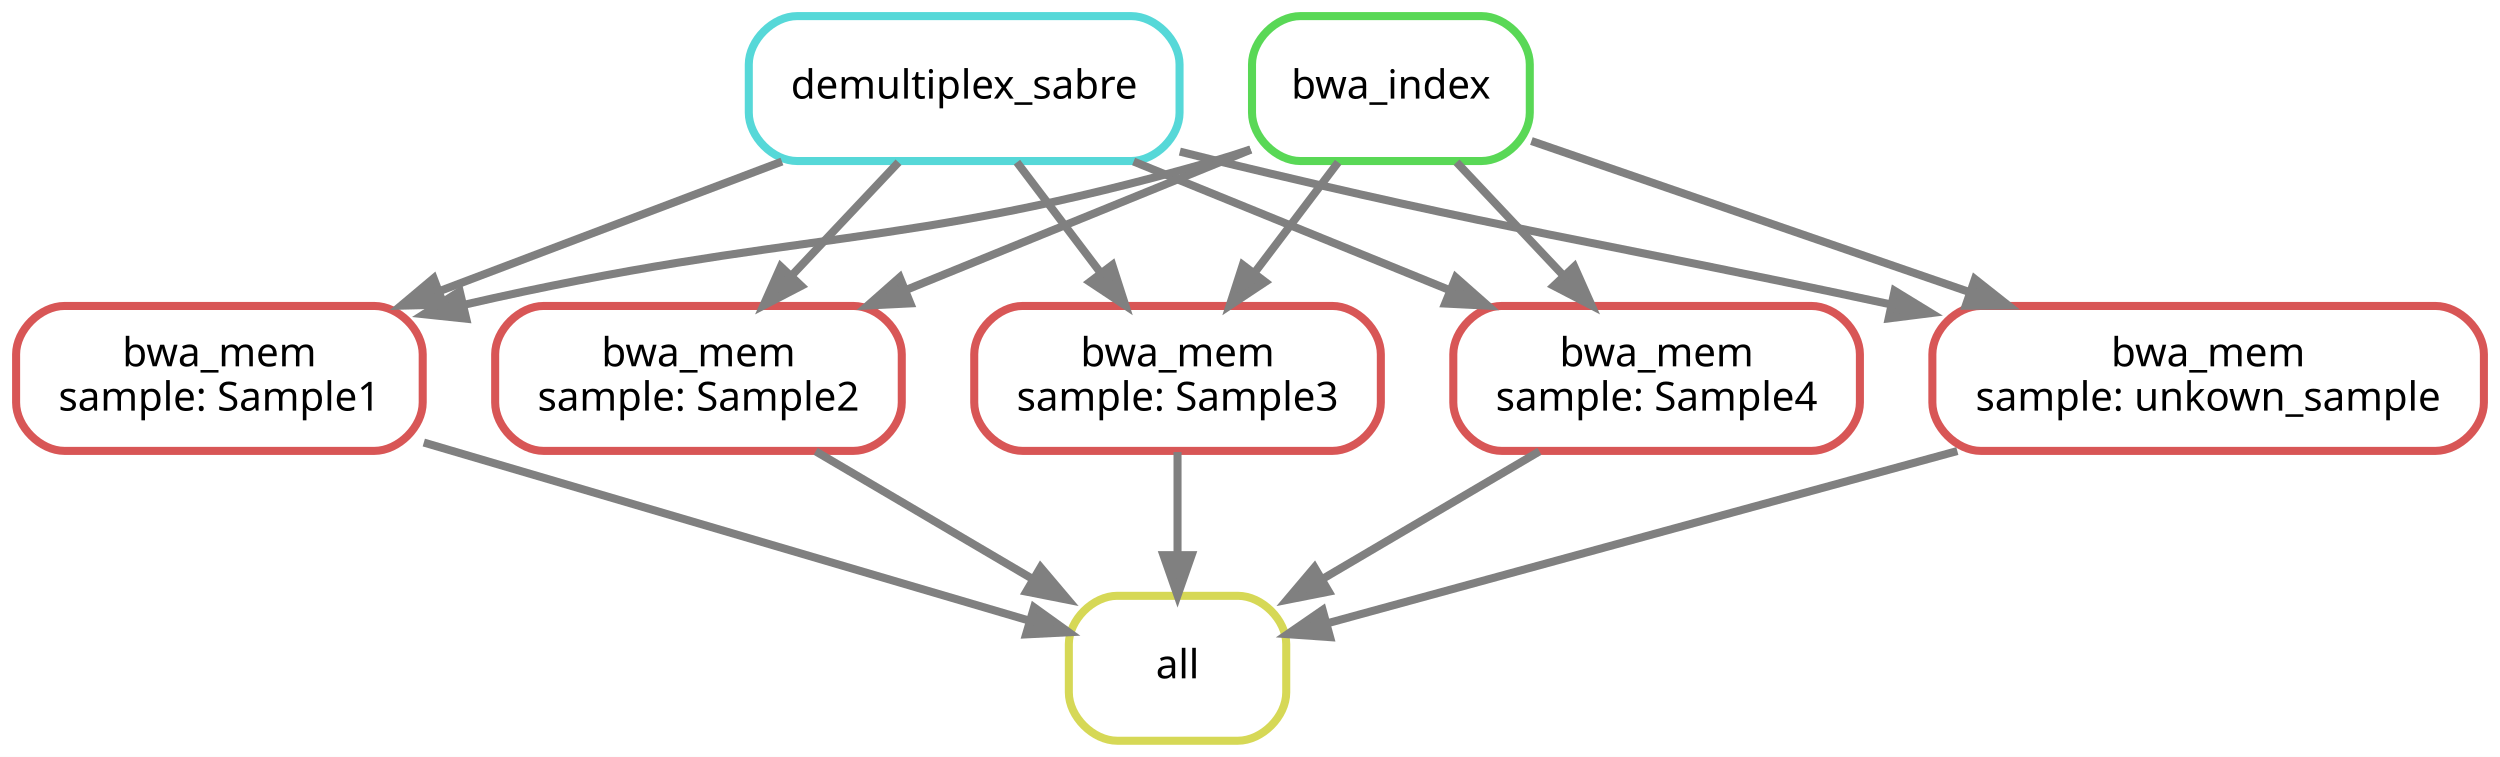
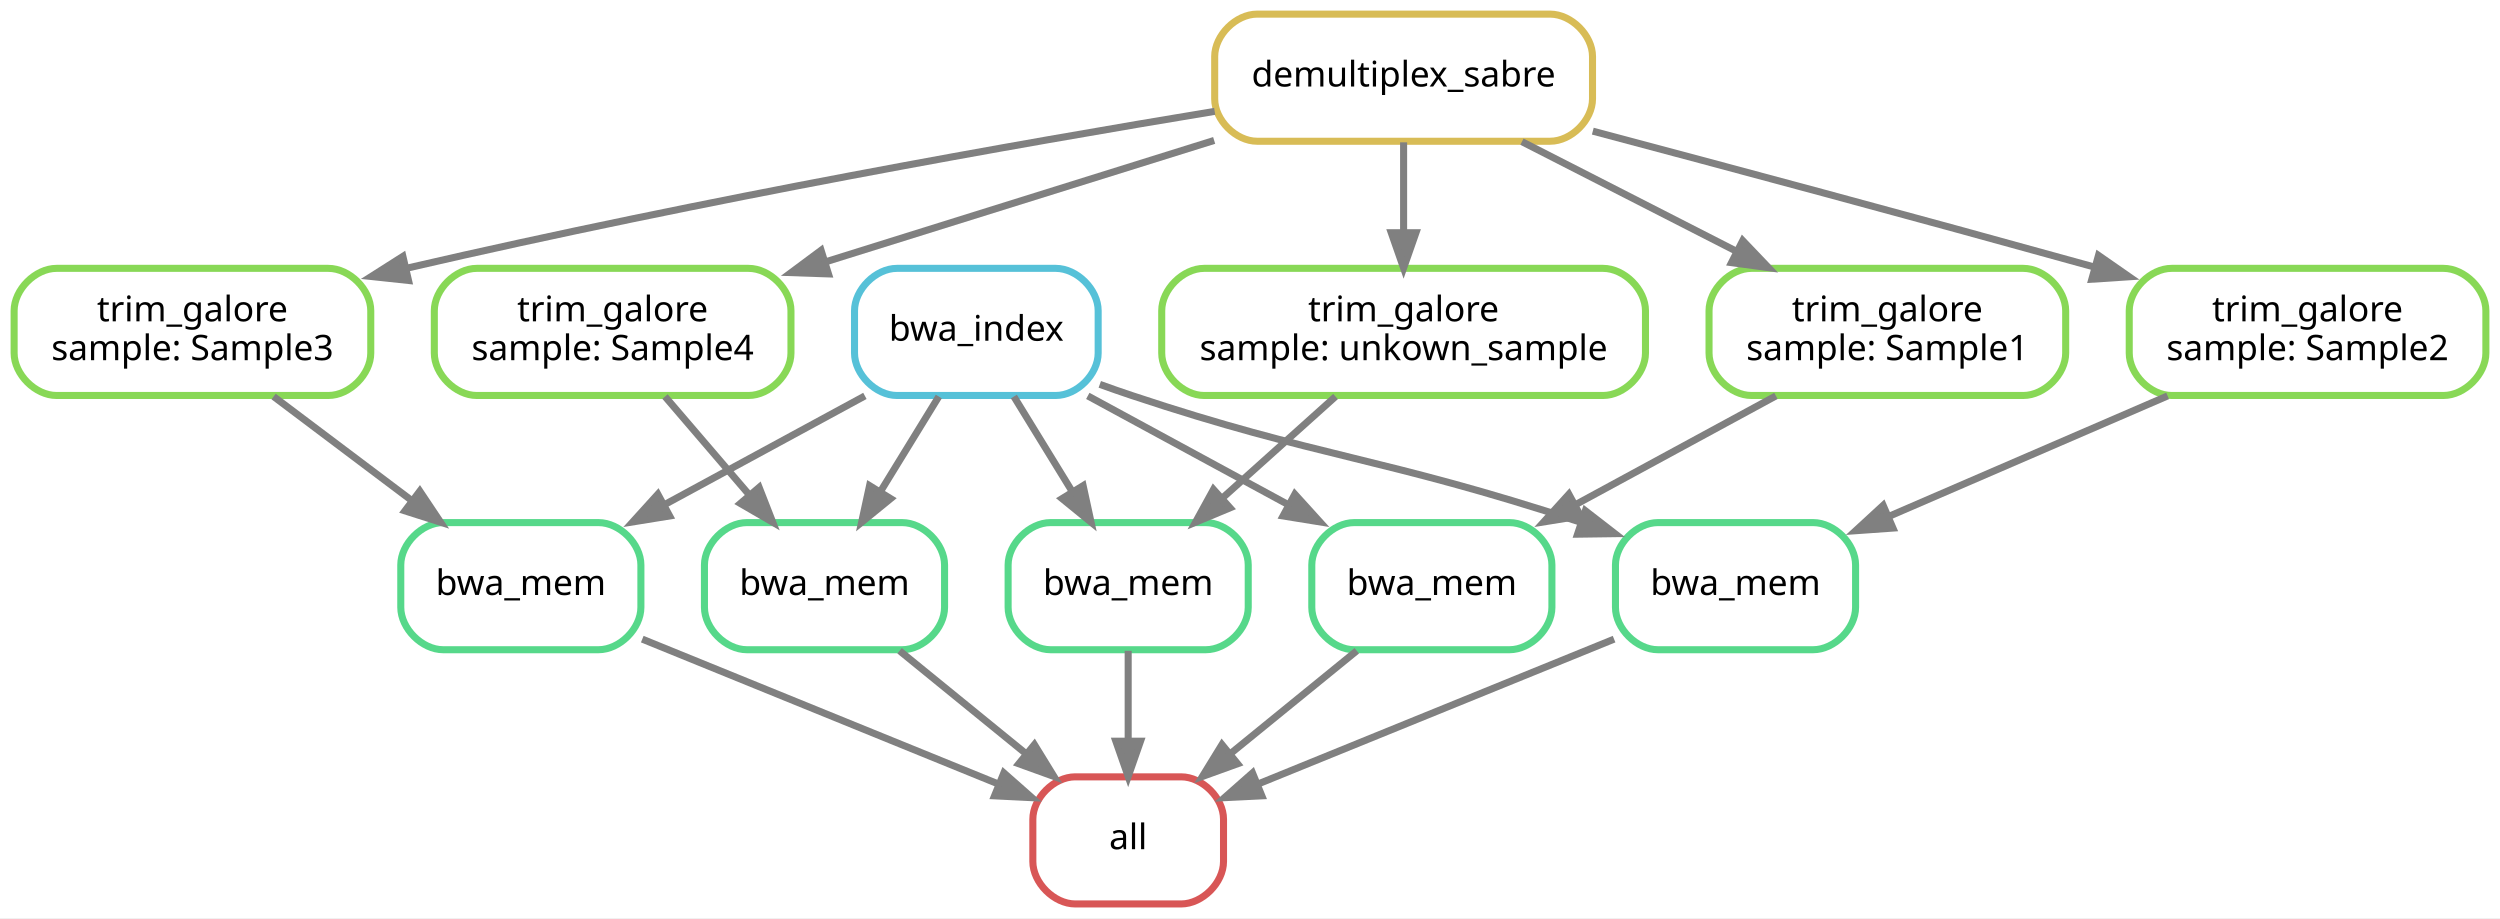
- <svg xmlns="http://www.w3.org/2000/svg" width="621pt" height="188pt" viewBox="0.00 0.00 621.00 188.00">
-   <g id="graph0" class="graph" transform="scale(1 1) rotate(0) translate(4 184)">
-     <polygon fill="white" stroke="transparent" points="-4,4 -4,-184 617,-184 617,4 -4,4" />
+ <svg xmlns="http://www.w3.org/2000/svg" width="708pt" height="260pt" viewBox="0.00 0.00 708.00 260.00">
+   <g id="graph0" class="graph" transform="scale(1 1) rotate(0) translate(4 256)">
+     <polygon fill="white" stroke="transparent" points="-4,4 -4,-256 704,-256 704,4 -4,4" />
    <g id="node1" class="node">
-       <path fill="none" stroke="#d6d856" stroke-width="2" d="M303.5,-36C303.5,-36 273.5,-36 273.5,-36 267.5,-36 261.5,-30 261.5,-24 261.5,-24 261.5,-12 261.5,-12 261.5,-6 267.5,0 273.5,0 273.5,0 303.5,0 303.5,0 309.5,0 315.5,-6 315.5,-12 315.5,-12 315.5,-24 315.5,-24 315.5,-30 309.5,-36 303.5,-36" />
-       <text text-anchor="middle" x="288.5" y="-15.5" font-family="sans" font-size="10.00">all</text>
+       <path fill="none" stroke="#d85656" stroke-width="2" d="M330.5,-36C330.5,-36 300.5,-36 300.5,-36 294.5,-36 288.5,-30 288.5,-24 288.5,-24 288.5,-12 288.5,-12 288.5,-6 294.5,0 300.5,0 300.5,0 330.5,0 330.5,0 336.5,0 342.5,-6 342.5,-12 342.5,-12 342.5,-24 342.5,-24 342.5,-30 336.5,-36 330.5,-36" />
+       <text text-anchor="middle" x="315.5" y="-15.5" font-family="sans" font-size="10.00">all</text>
    </g>
    <g id="node2" class="node">
-       <path fill="none" stroke="#d85656" stroke-width="2" d="M601,-108C601,-108 488,-108 488,-108 482,-108 476,-102 476,-96 476,-96 476,-84 476,-84 476,-78 482,-72 488,-72 488,-72 601,-72 601,-72 607,-72 613,-78 613,-84 613,-84 613,-96 613,-96 613,-102 607,-108 601,-108" />
-       <text text-anchor="middle" x="544.5" y="-93" font-family="sans" font-size="10.00">bwa_mem</text>
-       <text text-anchor="middle" x="544.5" y="-82" font-family="sans" font-size="10.00">sample: unkown_sample</text>
+       <path fill="none" stroke="#56d88a" stroke-width="2" d="M337.5,-108C337.5,-108 293.5,-108 293.5,-108 287.5,-108 281.5,-102 281.5,-96 281.5,-96 281.5,-84 281.5,-84 281.5,-78 287.5,-72 293.5,-72 293.5,-72 337.5,-72 337.5,-72 343.5,-72 349.5,-78 349.5,-84 349.5,-84 349.5,-96 349.5,-96 349.5,-102 343.5,-108 337.5,-108" />
+       <text text-anchor="middle" x="315.5" y="-87.5" font-family="sans" font-size="10.00">bwa_mem</text>
    </g>
    <g id="edge1" class="edge">
-       <path fill="none" stroke="grey" stroke-width="2" d="M482.2,-71.97C433.22,-58.57 366.63,-40.36 325.66,-29.16" />
-       <polygon fill="grey" stroke="grey" stroke-width="2" points="326.39,-25.73 315.82,-26.47 324.54,-32.48 326.39,-25.73" />
+       <path fill="none" stroke="grey" stroke-width="2" d="M315.5,-71.7C315.5,-63.98 315.5,-54.71 315.5,-46.11" />
+       <polygon fill="grey" stroke="grey" stroke-width="2" points="319,-46.1 315.5,-36.1 312,-46.1 319,-46.1" />
    </g>
    <g id="node3" class="node">
-       <path fill="none" stroke="#56d8d8" stroke-width="2" d="M277,-180C277,-180 194,-180 194,-180 188,-180 182,-174 182,-168 182,-168 182,-156 182,-156 182,-150 188,-144 194,-144 194,-144 277,-144 277,-144 283,-144 289,-150 289,-156 289,-156 289,-168 289,-168 289,-174 283,-180 277,-180" />
-       <text text-anchor="middle" x="235.5" y="-159.5" font-family="sans" font-size="10.00">demultiplex_sabre</text>
+       <path fill="none" stroke="#88d856" stroke-width="2" d="M450,-180C450,-180 337,-180 337,-180 331,-180 325,-174 325,-168 325,-168 325,-156 325,-156 325,-150 331,-144 337,-144 337,-144 450,-144 450,-144 456,-144 462,-150 462,-156 462,-156 462,-168 462,-168 462,-174 456,-180 450,-180" />
+       <text text-anchor="middle" x="393.5" y="-165" font-family="sans" font-size="10.00">trim_galore</text>
+       <text text-anchor="middle" x="393.5" y="-154" font-family="sans" font-size="10.00">sample: unkown_sample</text>
    </g>
    <g id="edge6" class="edge">
-       <path fill="none" stroke="grey" stroke-width="2" d="M289.07,-146.34C292.25,-145.53 295.42,-144.74 298.5,-144 370.09,-126.73 390.77,-124.45 465.73,-108.37" />
-       <polygon fill="grey" stroke="grey" stroke-width="2" points="466.62,-111.76 475.66,-106.23 465.15,-104.91 466.62,-111.76" />
+       <path fill="none" stroke="grey" stroke-width="2" d="M374.22,-143.7C364.58,-135.05 352.77,-124.45 342.27,-115.03" />
+       <polygon fill="grey" stroke="grey" stroke-width="2" points="344.34,-112.18 334.56,-108.1 339.66,-117.39 344.34,-112.18" />
+     </g>
+     <g id="node4" class="node">
+       <path fill="none" stroke="#d8bc56" stroke-width="2" d="M435,-252C435,-252 352,-252 352,-252 346,-252 340,-246 340,-240 340,-240 340,-228 340,-228 340,-222 346,-216 352,-216 352,-216 435,-216 435,-216 441,-216 447,-222 447,-228 447,-228 447,-240 447,-240 447,-246 441,-252 435,-252" />
+       <text text-anchor="middle" x="393.5" y="-231.5" font-family="sans" font-size="10.00">demultiplex_sabre</text>
+     </g>
+     <g id="edge8" class="edge">
+       <path fill="none" stroke="grey" stroke-width="2" d="M393.5,-215.7C393.5,-207.98 393.5,-198.71 393.5,-190.11" />
+       <polygon fill="grey" stroke="grey" stroke-width="2" points="397,-190.1 393.5,-180.1 390,-190.1 397,-190.1" />
+     </g>
+     <g id="node7" class="node">
+       <path fill="none" stroke="#88d856" stroke-width="2" d="M569,-180C569,-180 492,-180 492,-180 486,-180 480,-174 480,-168 480,-168 480,-156 480,-156 480,-150 486,-144 492,-144 492,-144 569,-144 569,-144 575,-144 581,-150 581,-156 581,-156 581,-168 581,-168 581,-174 575,-180 569,-180" />
+       <text text-anchor="middle" x="530.5" y="-165" font-family="sans" font-size="10.00">trim_galore</text>
+       <text text-anchor="middle" x="530.5" y="-154" font-family="sans" font-size="10.00">sample: Sample1</text>
+     </g>
+     <g id="edge11" class="edge">
+       <path fill="none" stroke="grey" stroke-width="2" d="M427.01,-215.88C445.34,-206.51 468.24,-194.81 487.83,-184.8" />
+       <polygon fill="grey" stroke="grey" stroke-width="2" points="489.54,-187.86 496.86,-180.19 486.36,-181.62 489.54,-187.86" />
+     </g>
+     <g id="node9" class="node">
+       <path fill="none" stroke="#88d856" stroke-width="2" d="M688,-180C688,-180 611,-180 611,-180 605,-180 599,-174 599,-168 599,-168 599,-156 599,-156 599,-150 605,-144 611,-144 611,-144 688,-144 688,-144 694,-144 700,-150 700,-156 700,-156 700,-168 700,-168 700,-174 694,-180 688,-180" />
+       <text text-anchor="middle" x="649.5" y="-165" font-family="sans" font-size="10.00">trim_galore</text>
+       <text text-anchor="middle" x="649.5" y="-154" font-family="sans" font-size="10.00">sample: Sample2</text>
+     </g>
+     <g id="edge14" class="edge">
+       <path fill="none" stroke="grey" stroke-width="2" d="M447.08,-218.86C484.49,-208.92 535.84,-195.16 589.33,-180.31" />
+       <polygon fill="grey" stroke="grey" stroke-width="2" points="590.29,-183.67 598.99,-177.62 588.41,-176.93 590.29,-183.67" />
+     </g>
+     <g id="node11" class="node">
+       <path fill="none" stroke="#88d856" stroke-width="2" d="M89,-180C89,-180 12,-180 12,-180 6,-180 0,-174 0,-168 0,-168 0,-156 0,-156 0,-150 6,-144 12,-144 12,-144 89,-144 89,-144 95,-144 101,-150 101,-156 101,-156 101,-168 101,-168 101,-174 95,-180 89,-180" />
+       <text text-anchor="middle" x="50.5" y="-165" font-family="sans" font-size="10.00">trim_galore</text>
+       <text text-anchor="middle" x="50.5" y="-154" font-family="sans" font-size="10.00">sample: Sample3</text>
+     </g>
+     <g id="edge17" class="edge">
+       <path fill="none" stroke="grey" stroke-width="2" d="M340,-224.47C284.98,-215.37 196.68,-199.83 111.04,-180.01" />
+       <polygon fill="grey" stroke="grey" stroke-width="2" points="111.69,-176.57 101.15,-177.7 110.1,-183.39 111.69,-176.57" />
+     </g>
+     <g id="node13" class="node">
+       <path fill="none" stroke="#88d856" stroke-width="2" d="M208,-180C208,-180 131,-180 131,-180 125,-180 119,-174 119,-168 119,-168 119,-156 119,-156 119,-150 125,-144 131,-144 131,-144 208,-144 208,-144 214,-144 220,-150 220,-156 220,-156 220,-168 220,-168 220,-174 214,-180 208,-180" />
+       <text text-anchor="middle" x="169.5" y="-165" font-family="sans" font-size="10.00">trim_galore</text>
+       <text text-anchor="middle" x="169.5" y="-154" font-family="sans" font-size="10.00">sample: Sample4</text>
+     </g>
+     <g id="edge20" class="edge">
+       <path fill="none" stroke="grey" stroke-width="2" d="M339.85,-216.23C306.74,-205.89 264.21,-192.6 229.92,-181.88" />
+       <polygon fill="grey" stroke="grey" stroke-width="2" points="230.62,-178.43 220.03,-178.79 228.53,-185.11 230.62,-178.43" />
    </g>
    <g id="node5" class="node">
-       <path fill="none" stroke="#d85656" stroke-width="2" d="M89,-108C89,-108 12,-108 12,-108 6,-108 0,-102 0,-96 0,-96 0,-84 0,-84 0,-78 6,-72 12,-72 12,-72 89,-72 89,-72 95,-72 101,-78 101,-84 101,-84 101,-96 101,-96 101,-102 95,-108 89,-108" />
-       <text text-anchor="middle" x="50.5" y="-93" font-family="sans" font-size="10.00">bwa_mem</text>
-       <text text-anchor="middle" x="50.5" y="-82" font-family="sans" font-size="10.00">sample: Sample1</text>
+       <path fill="none" stroke="#56c1d8" stroke-width="2" d="M295,-180C295,-180 250,-180 250,-180 244,-180 238,-174 238,-168 238,-168 238,-156 238,-156 238,-150 244,-144 250,-144 250,-144 295,-144 295,-144 301,-144 307,-150 307,-156 307,-156 307,-168 307,-168 307,-174 301,-180 295,-180" />
+       <text text-anchor="middle" x="272.5" y="-159.5" font-family="sans" font-size="10.00">bwa_index</text>
    </g>
-     <g id="edge8" class="edge">
-       <path fill="none" stroke="grey" stroke-width="2" d="M190.24,-143.88C164.5,-134.14 132.09,-121.87 104.96,-111.61" />
-       <polygon fill="grey" stroke="grey" stroke-width="2" points="106.2,-108.33 95.61,-108.07 103.72,-114.88 106.2,-108.33" />
+     <g id="edge7" class="edge">
+       <path fill="none" stroke="grey" stroke-width="2" d="M283.13,-143.7C288.13,-135.56 294.19,-125.69 299.71,-116.7" />
+       <polygon fill="grey" stroke="grey" stroke-width="2" points="302.74,-118.46 304.99,-108.1 296.78,-114.79 302.74,-118.46" />
    </g>
    <g id="node6" class="node">
-       <path fill="none" stroke="#d85656" stroke-width="2" d="M208,-108C208,-108 131,-108 131,-108 125,-108 119,-102 119,-96 119,-96 119,-84 119,-84 119,-78 125,-72 131,-72 131,-72 208,-72 208,-72 214,-72 220,-78 220,-84 220,-84 220,-96 220,-96 220,-102 214,-108 208,-108" />
-       <text text-anchor="middle" x="169.5" y="-93" font-family="sans" font-size="10.00">bwa_mem</text>
-       <text text-anchor="middle" x="169.5" y="-82" font-family="sans" font-size="10.00">sample: Sample2</text>
+       <path fill="none" stroke="#56d88a" stroke-width="2" d="M423.5,-108C423.5,-108 379.5,-108 379.5,-108 373.5,-108 367.5,-102 367.5,-96 367.5,-96 367.5,-84 367.5,-84 367.5,-78 373.5,-72 379.5,-72 379.5,-72 423.5,-72 423.5,-72 429.5,-72 435.5,-78 435.5,-84 435.5,-84 435.5,-96 435.5,-96 435.5,-102 429.5,-108 423.5,-108" />
+       <text text-anchor="middle" x="401.5" y="-87.5" font-family="sans" font-size="10.00">bwa_mem</text>
    </g>
    <g id="edge10" class="edge">
-       <path fill="none" stroke="grey" stroke-width="2" d="M219.19,-143.7C211.19,-135.22 201.43,-124.86 192.68,-115.58" />
-       <polygon fill="grey" stroke="grey" stroke-width="2" points="195.03,-112.98 185.63,-108.1 189.94,-117.78 195.03,-112.98" />
+       <path fill="none" stroke="grey" stroke-width="2" d="M304.06,-143.88C321.16,-134.6 342.48,-123.03 360.82,-113.08" />
+       <polygon fill="grey" stroke="grey" stroke-width="2" points="362.7,-116.04 369.82,-108.19 359.36,-109.88 362.7,-116.04" />
    </g>
-     <g id="node7" class="node">
-       <path fill="none" stroke="#d85656" stroke-width="2" d="M327,-108C327,-108 250,-108 250,-108 244,-108 238,-102 238,-96 238,-96 238,-84 238,-84 238,-78 244,-72 250,-72 250,-72 327,-72 327,-72 333,-72 339,-78 339,-84 339,-84 339,-96 339,-96 339,-102 333,-108 327,-108" />
-       <text text-anchor="middle" x="288.5" y="-93" font-family="sans" font-size="10.00">bwa_mem</text>
-       <text text-anchor="middle" x="288.5" y="-82" font-family="sans" font-size="10.00">sample: Sample3</text>
+     <g id="node8" class="node">
+       <path fill="none" stroke="#56d88a" stroke-width="2" d="M509.5,-108C509.5,-108 465.5,-108 465.5,-108 459.5,-108 453.5,-102 453.5,-96 453.5,-96 453.5,-84 453.5,-84 453.5,-78 459.5,-72 465.5,-72 465.5,-72 509.5,-72 509.5,-72 515.5,-72 521.5,-78 521.5,-84 521.5,-84 521.5,-96 521.5,-96 521.5,-102 515.5,-108 509.5,-108" />
+       <text text-anchor="middle" x="487.5" y="-87.5" font-family="sans" font-size="10.00">bwa_mem</text>
+     </g>
+     <g id="edge13" class="edge">
+       <path fill="none" stroke="grey" stroke-width="2" d="M307.46,-147.15C310.5,-146.05 313.55,-144.98 316.5,-144 369.72,-126.28 386.78,-126.78 443.84,-108.04" />
+       <polygon fill="grey" stroke="grey" stroke-width="2" points="444.97,-111.36 453.35,-104.87 442.76,-104.72 444.97,-111.36" />
+     </g>
+     <g id="node10" class="node">
+       <path fill="none" stroke="#56d88a" stroke-width="2" d="M165.5,-108C165.5,-108 121.5,-108 121.5,-108 115.5,-108 109.5,-102 109.5,-96 109.5,-96 109.5,-84 109.5,-84 109.5,-78 115.5,-72 121.5,-72 121.5,-72 165.5,-72 165.5,-72 171.5,-72 177.5,-78 177.5,-84 177.5,-84 177.5,-96 177.5,-96 177.5,-102 171.5,-108 165.5,-108" />
+       <text text-anchor="middle" x="143.5" y="-87.5" font-family="sans" font-size="10.00">bwa_mem</text>
+     </g>
+     <g id="edge16" class="edge">
+       <path fill="none" stroke="grey" stroke-width="2" d="M240.94,-143.88C223.84,-134.6 202.52,-123.03 184.18,-113.08" />
+       <polygon fill="grey" stroke="grey" stroke-width="2" points="185.64,-109.88 175.18,-108.19 182.3,-116.04 185.64,-109.88" />
+     </g>
+     <g id="node12" class="node">
+       <path fill="none" stroke="#56d88a" stroke-width="2" d="M251.5,-108C251.5,-108 207.5,-108 207.5,-108 201.5,-108 195.5,-102 195.5,-96 195.5,-96 195.5,-84 195.5,-84 195.5,-78 201.5,-72 207.5,-72 207.5,-72 251.5,-72 251.5,-72 257.5,-72 263.5,-78 263.5,-84 263.5,-84 263.5,-96 263.5,-96 263.5,-102 257.5,-108 251.5,-108" />
+       <text text-anchor="middle" x="229.5" y="-87.5" font-family="sans" font-size="10.00">bwa_mem</text>
+     </g>
+     <g id="edge19" class="edge">
+       <path fill="none" stroke="grey" stroke-width="2" d="M261.87,-143.7C256.87,-135.56 250.81,-125.69 245.29,-116.7" />
+       <polygon fill="grey" stroke="grey" stroke-width="2" points="248.22,-114.79 240.01,-108.1 242.26,-118.46 248.22,-114.79" />
+     </g>
+     <g id="edge2" class="edge">
+       <path fill="none" stroke="grey" stroke-width="2" d="M380.24,-71.7C369.41,-62.88 356.08,-52.03 344.34,-42.47" />
+       <polygon fill="grey" stroke="grey" stroke-width="2" points="346.48,-39.7 336.51,-36.1 342.06,-45.13 346.48,-39.7" />
+     </g>
+     <g id="edge9" class="edge">
+       <path fill="none" stroke="grey" stroke-width="2" d="M498.94,-143.88C481.84,-134.6 460.52,-123.03 442.18,-113.08" />
+       <polygon fill="grey" stroke="grey" stroke-width="2" points="443.64,-109.88 433.18,-108.19 440.3,-116.04 443.64,-109.88" />
+     </g>
+     <g id="edge3" class="edge">
+       <path fill="none" stroke="grey" stroke-width="2" d="M453.11,-75C423.95,-63.14 382.24,-46.16 352.4,-34.02" />
+       <polygon fill="grey" stroke="grey" stroke-width="2" points="353.35,-30.62 342.77,-30.1 350.71,-37.11 353.35,-30.62" />
    </g>
    <g id="edge12" class="edge">
-       <path fill="none" stroke="grey" stroke-width="2" d="M248.6,-143.7C254.89,-135.39 262.55,-125.28 269.46,-116.14" />
-       <polygon fill="grey" stroke="grey" stroke-width="2" points="272.3,-118.19 275.55,-108.1 266.72,-113.96 272.3,-118.19" />
+       <path fill="none" stroke="grey" stroke-width="2" d="M609.87,-143.88C585.97,-133.55 555.51,-120.38 530.95,-109.77" />
+       <polygon fill="grey" stroke="grey" stroke-width="2" points="532.08,-106.45 521.51,-105.7 529.31,-112.88 532.08,-106.45" />
    </g>
-     <g id="node8" class="node">
-       <path fill="none" stroke="#d85656" stroke-width="2" d="M446,-108C446,-108 369,-108 369,-108 363,-108 357,-102 357,-96 357,-96 357,-84 357,-84 357,-78 363,-72 369,-72 369,-72 446,-72 446,-72 452,-72 458,-78 458,-84 458,-84 458,-96 458,-96 458,-102 452,-108 446,-108" />
-       <text text-anchor="middle" x="407.5" y="-93" font-family="sans" font-size="10.00">bwa_mem</text>
-       <text text-anchor="middle" x="407.5" y="-82" font-family="sans" font-size="10.00">sample: Sample4</text>
-     </g>
-     <g id="edge14" class="edge">
-       <path fill="none" stroke="grey" stroke-width="2" d="M277.58,-143.88C301.3,-134.22 331.12,-122.09 356.2,-111.88" />
-       <polygon fill="grey" stroke="grey" stroke-width="2" points="357.62,-115.08 365.56,-108.07 354.98,-108.6 357.62,-115.08" />
-     </g>
-     <g id="node4" class="node">
-       <path fill="none" stroke="#59d856" stroke-width="2" d="M364,-180C364,-180 319,-180 319,-180 313,-180 307,-174 307,-168 307,-168 307,-156 307,-156 307,-150 313,-144 319,-144 319,-144 364,-144 364,-144 370,-144 376,-150 376,-156 376,-156 376,-168 376,-168 376,-174 370,-180 364,-180" />
-       <text text-anchor="middle" x="341.5" y="-159.5" font-family="sans" font-size="10.00">bwa_index</text>
-     </g>
-     <g id="edge7" class="edge">
-       <path fill="none" stroke="grey" stroke-width="2" d="M376.4,-148.97C406.24,-138.68 449.83,-123.64 485.15,-111.47" />
-       <polygon fill="grey" stroke="grey" stroke-width="2" points="486.56,-114.68 494.87,-108.11 484.28,-108.06 486.56,-114.68" />
-     </g>
-     <g id="edge9" class="edge">
-       <path fill="none" stroke="grey" stroke-width="2" d="M306.63,-146.88C303.56,-145.83 300.49,-144.86 297.5,-144 218.75,-121.44 194.06,-127.3 111.13,-108.26" />
-       <polygon fill="grey" stroke="grey" stroke-width="2" points="111.81,-104.83 101.27,-105.95 110.2,-111.64 111.81,-104.83" />
-     </g>
-     <g id="edge11" class="edge">
-       <path fill="none" stroke="grey" stroke-width="2" d="M306.69,-146.83C282.11,-136.83 248.74,-123.25 221.07,-111.99" />
-       <polygon fill="grey" stroke="grey" stroke-width="2" points="222.13,-108.64 211.55,-108.11 219.49,-115.12 222.13,-108.64" />
-     </g>
-     <g id="edge13" class="edge">
-       <path fill="none" stroke="grey" stroke-width="2" d="M328.4,-143.7C322.11,-135.39 314.45,-125.28 307.54,-116.14" />
-       <polygon fill="grey" stroke="grey" stroke-width="2" points="310.28,-113.96 301.45,-108.1 304.7,-118.19 310.28,-113.96" />
+     <g id="edge4" class="edge">
+       <path fill="none" stroke="grey" stroke-width="2" d="M177.89,-75C207.05,-63.14 248.76,-46.16 278.6,-34.02" />
+       <polygon fill="grey" stroke="grey" stroke-width="2" points="280.29,-37.11 288.23,-30.1 277.65,-30.62 280.29,-37.11" />
    </g>
    <g id="edge15" class="edge">
-       <path fill="none" stroke="grey" stroke-width="2" d="M357.81,-143.7C365.81,-135.22 375.57,-124.86 384.32,-115.58" />
-       <polygon fill="grey" stroke="grey" stroke-width="2" points="387.06,-117.78 391.37,-108.1 381.97,-112.98 387.06,-117.78" />
-     </g>
-     <g id="edge2" class="edge">
-       <path fill="none" stroke="grey" stroke-width="2" d="M101.27,-74.07C146.45,-60.78 211.45,-41.66 251.77,-29.8" />
-       <polygon fill="grey" stroke="grey" stroke-width="2" points="252.86,-33.13 261.46,-26.95 250.88,-26.42 252.86,-33.13" />
-     </g>
-     <g id="edge3" class="edge">
-       <path fill="none" stroke="grey" stroke-width="2" d="M198.61,-71.88C214.9,-62.29 235.34,-50.27 252.62,-40.11" />
-       <polygon fill="grey" stroke="grey" stroke-width="2" points="254.48,-43.07 261.32,-34.99 250.93,-37.04 254.48,-43.07" />
-     </g>
-     <g id="edge4" class="edge">
-       <path fill="none" stroke="grey" stroke-width="2" d="M288.5,-71.7C288.5,-63.98 288.5,-54.71 288.5,-46.11" />
-       <polygon fill="grey" stroke="grey" stroke-width="2" points="292,-46.1 288.5,-36.1 285,-46.1 292,-46.1" />
+       <path fill="none" stroke="grey" stroke-width="2" d="M73.49,-143.7C85.31,-134.8 99.89,-123.82 112.68,-114.2" />
+       <polygon fill="grey" stroke="grey" stroke-width="2" points="114.89,-116.91 120.78,-108.1 110.68,-111.32 114.89,-116.91" />
    </g>
    <g id="edge5" class="edge">
-       <path fill="none" stroke="grey" stroke-width="2" d="M378.39,-71.88C362.1,-62.29 341.66,-50.27 324.38,-40.11" />
-       <polygon fill="grey" stroke="grey" stroke-width="2" points="326.07,-37.04 315.68,-34.99 322.52,-43.07 326.07,-37.04" />
+       <path fill="none" stroke="grey" stroke-width="2" d="M250.76,-71.7C261.59,-62.88 274.92,-52.03 286.66,-42.47" />
+       <polygon fill="grey" stroke="grey" stroke-width="2" points="288.94,-45.13 294.49,-36.1 284.52,-39.7 288.94,-45.13" />
+     </g>
+     <g id="edge18" class="edge">
+       <path fill="none" stroke="grey" stroke-width="2" d="M184.33,-143.7C191.52,-135.3 200.3,-125.07 208.19,-115.86" />
+       <polygon fill="grey" stroke="grey" stroke-width="2" points="210.99,-117.97 214.84,-108.1 205.67,-113.42 210.99,-117.97" />
    </g>
  </g>
</svg>
